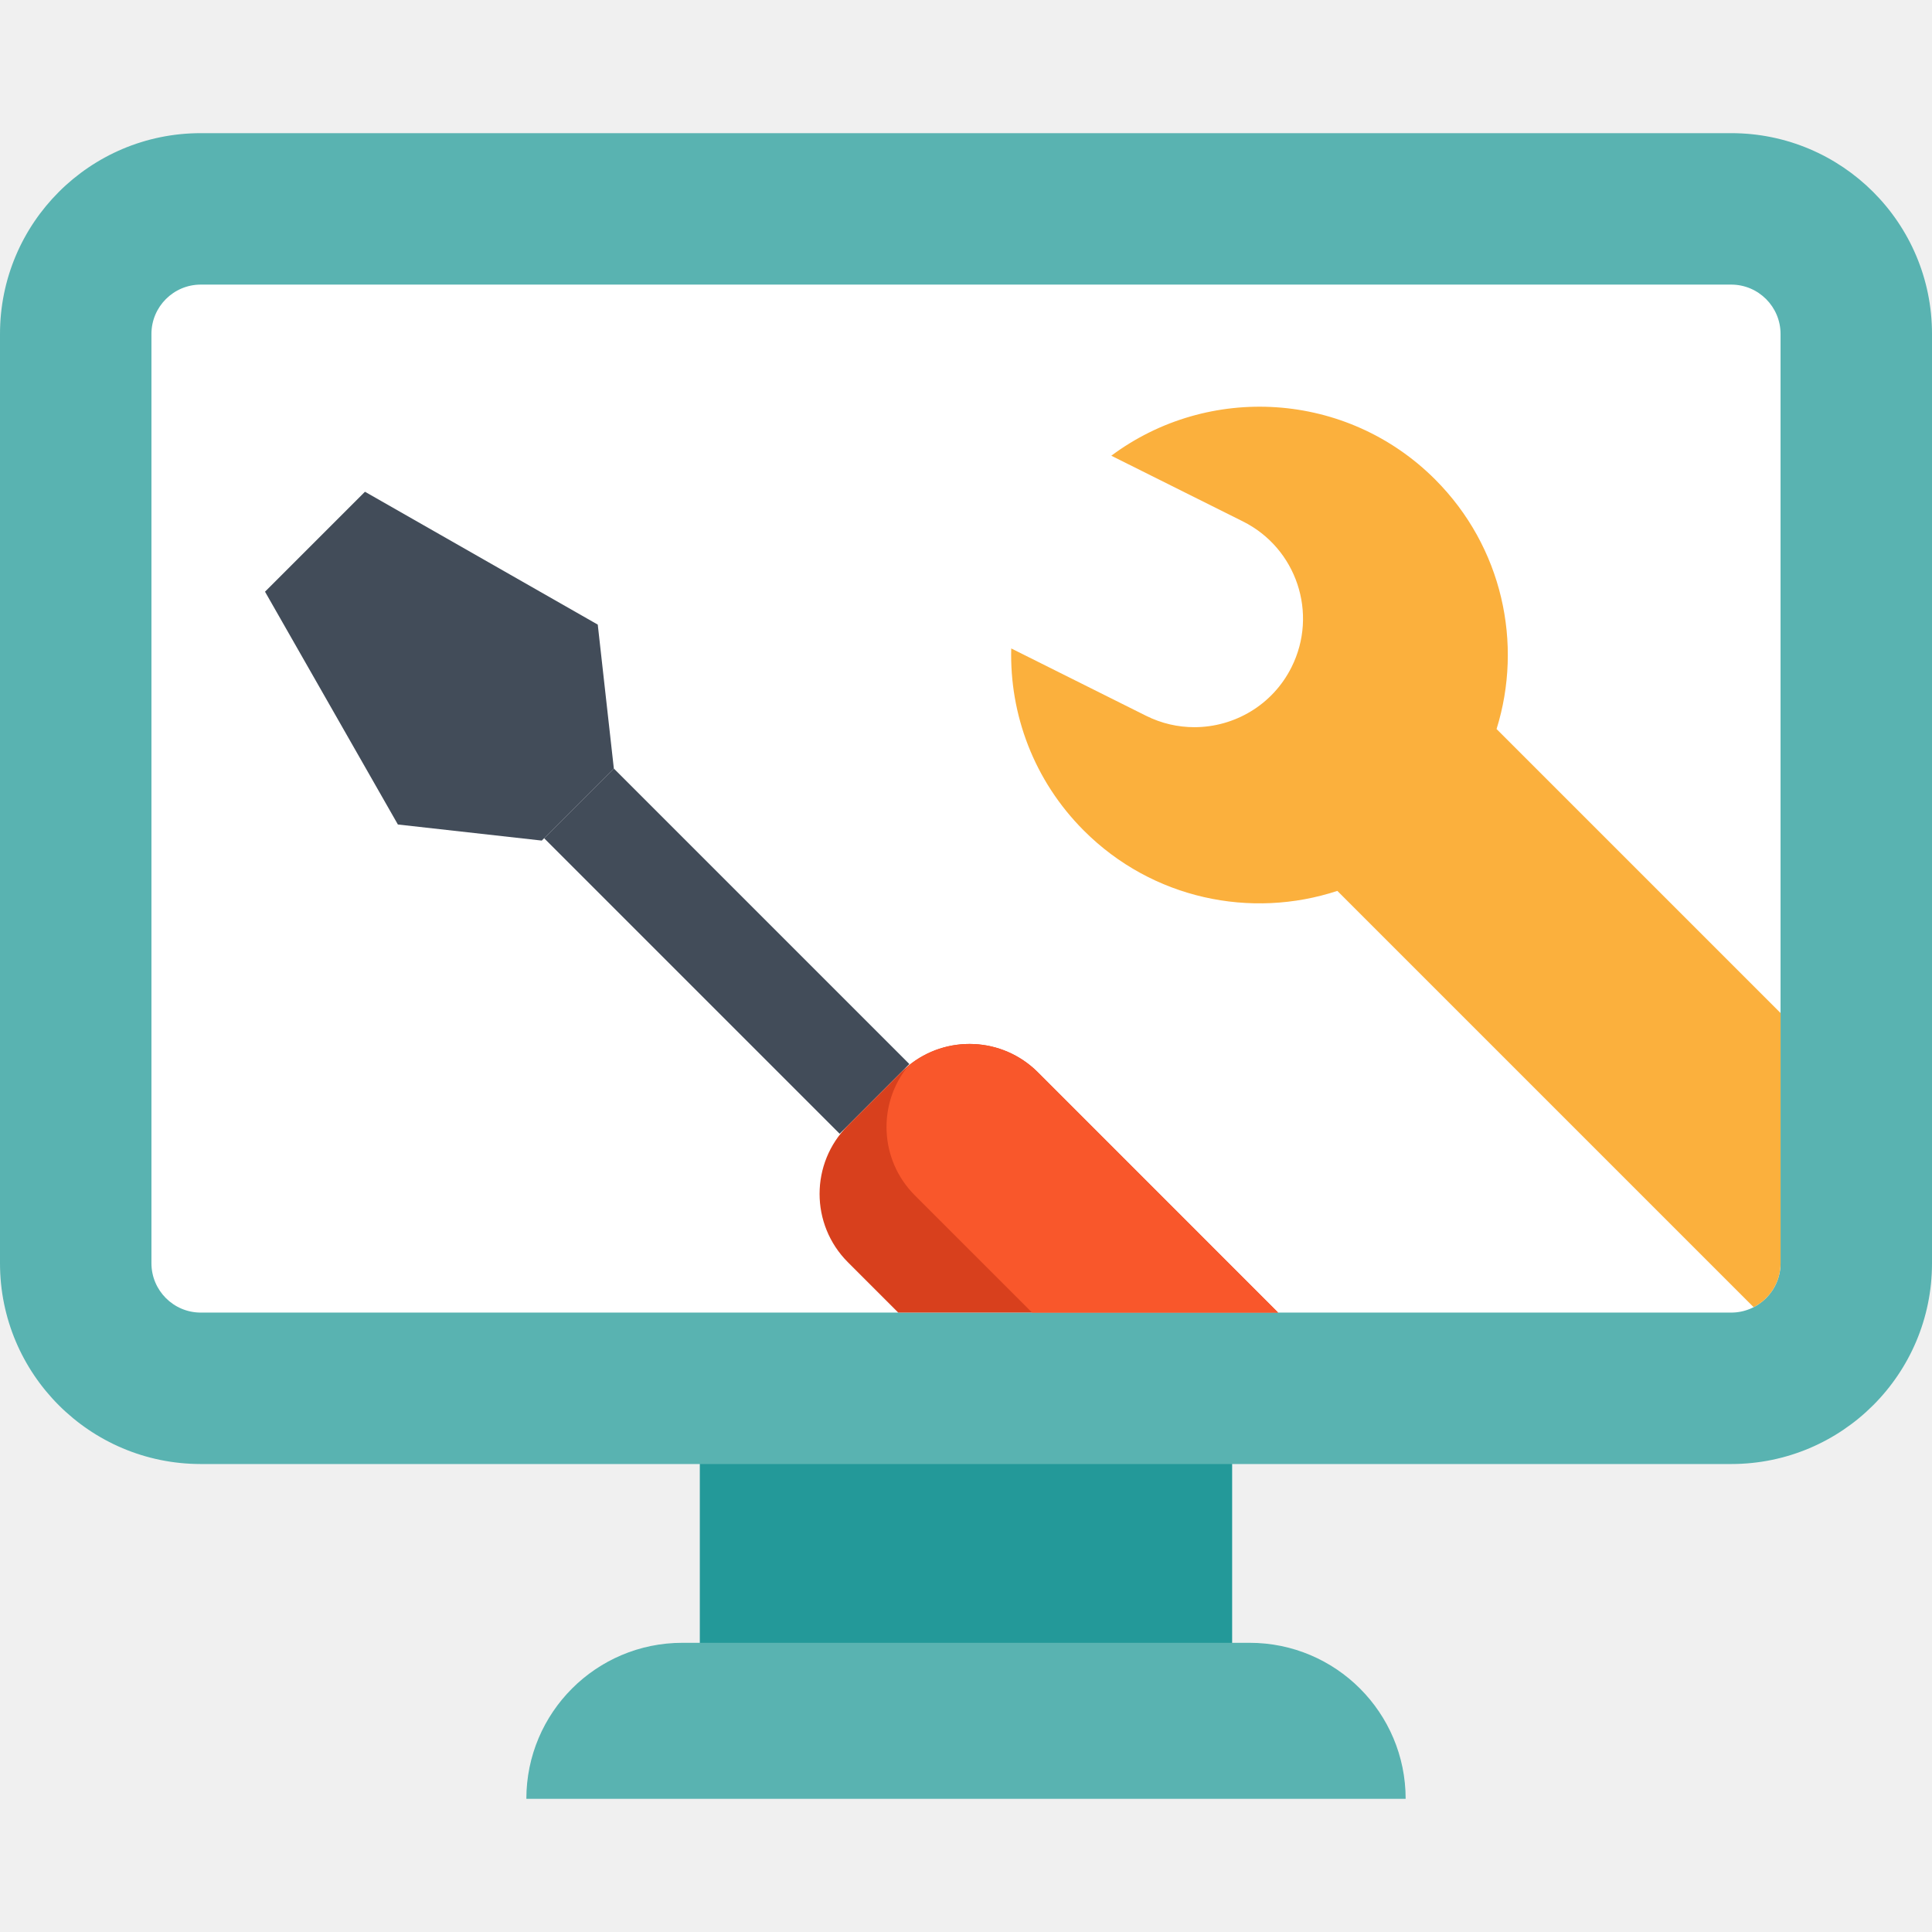
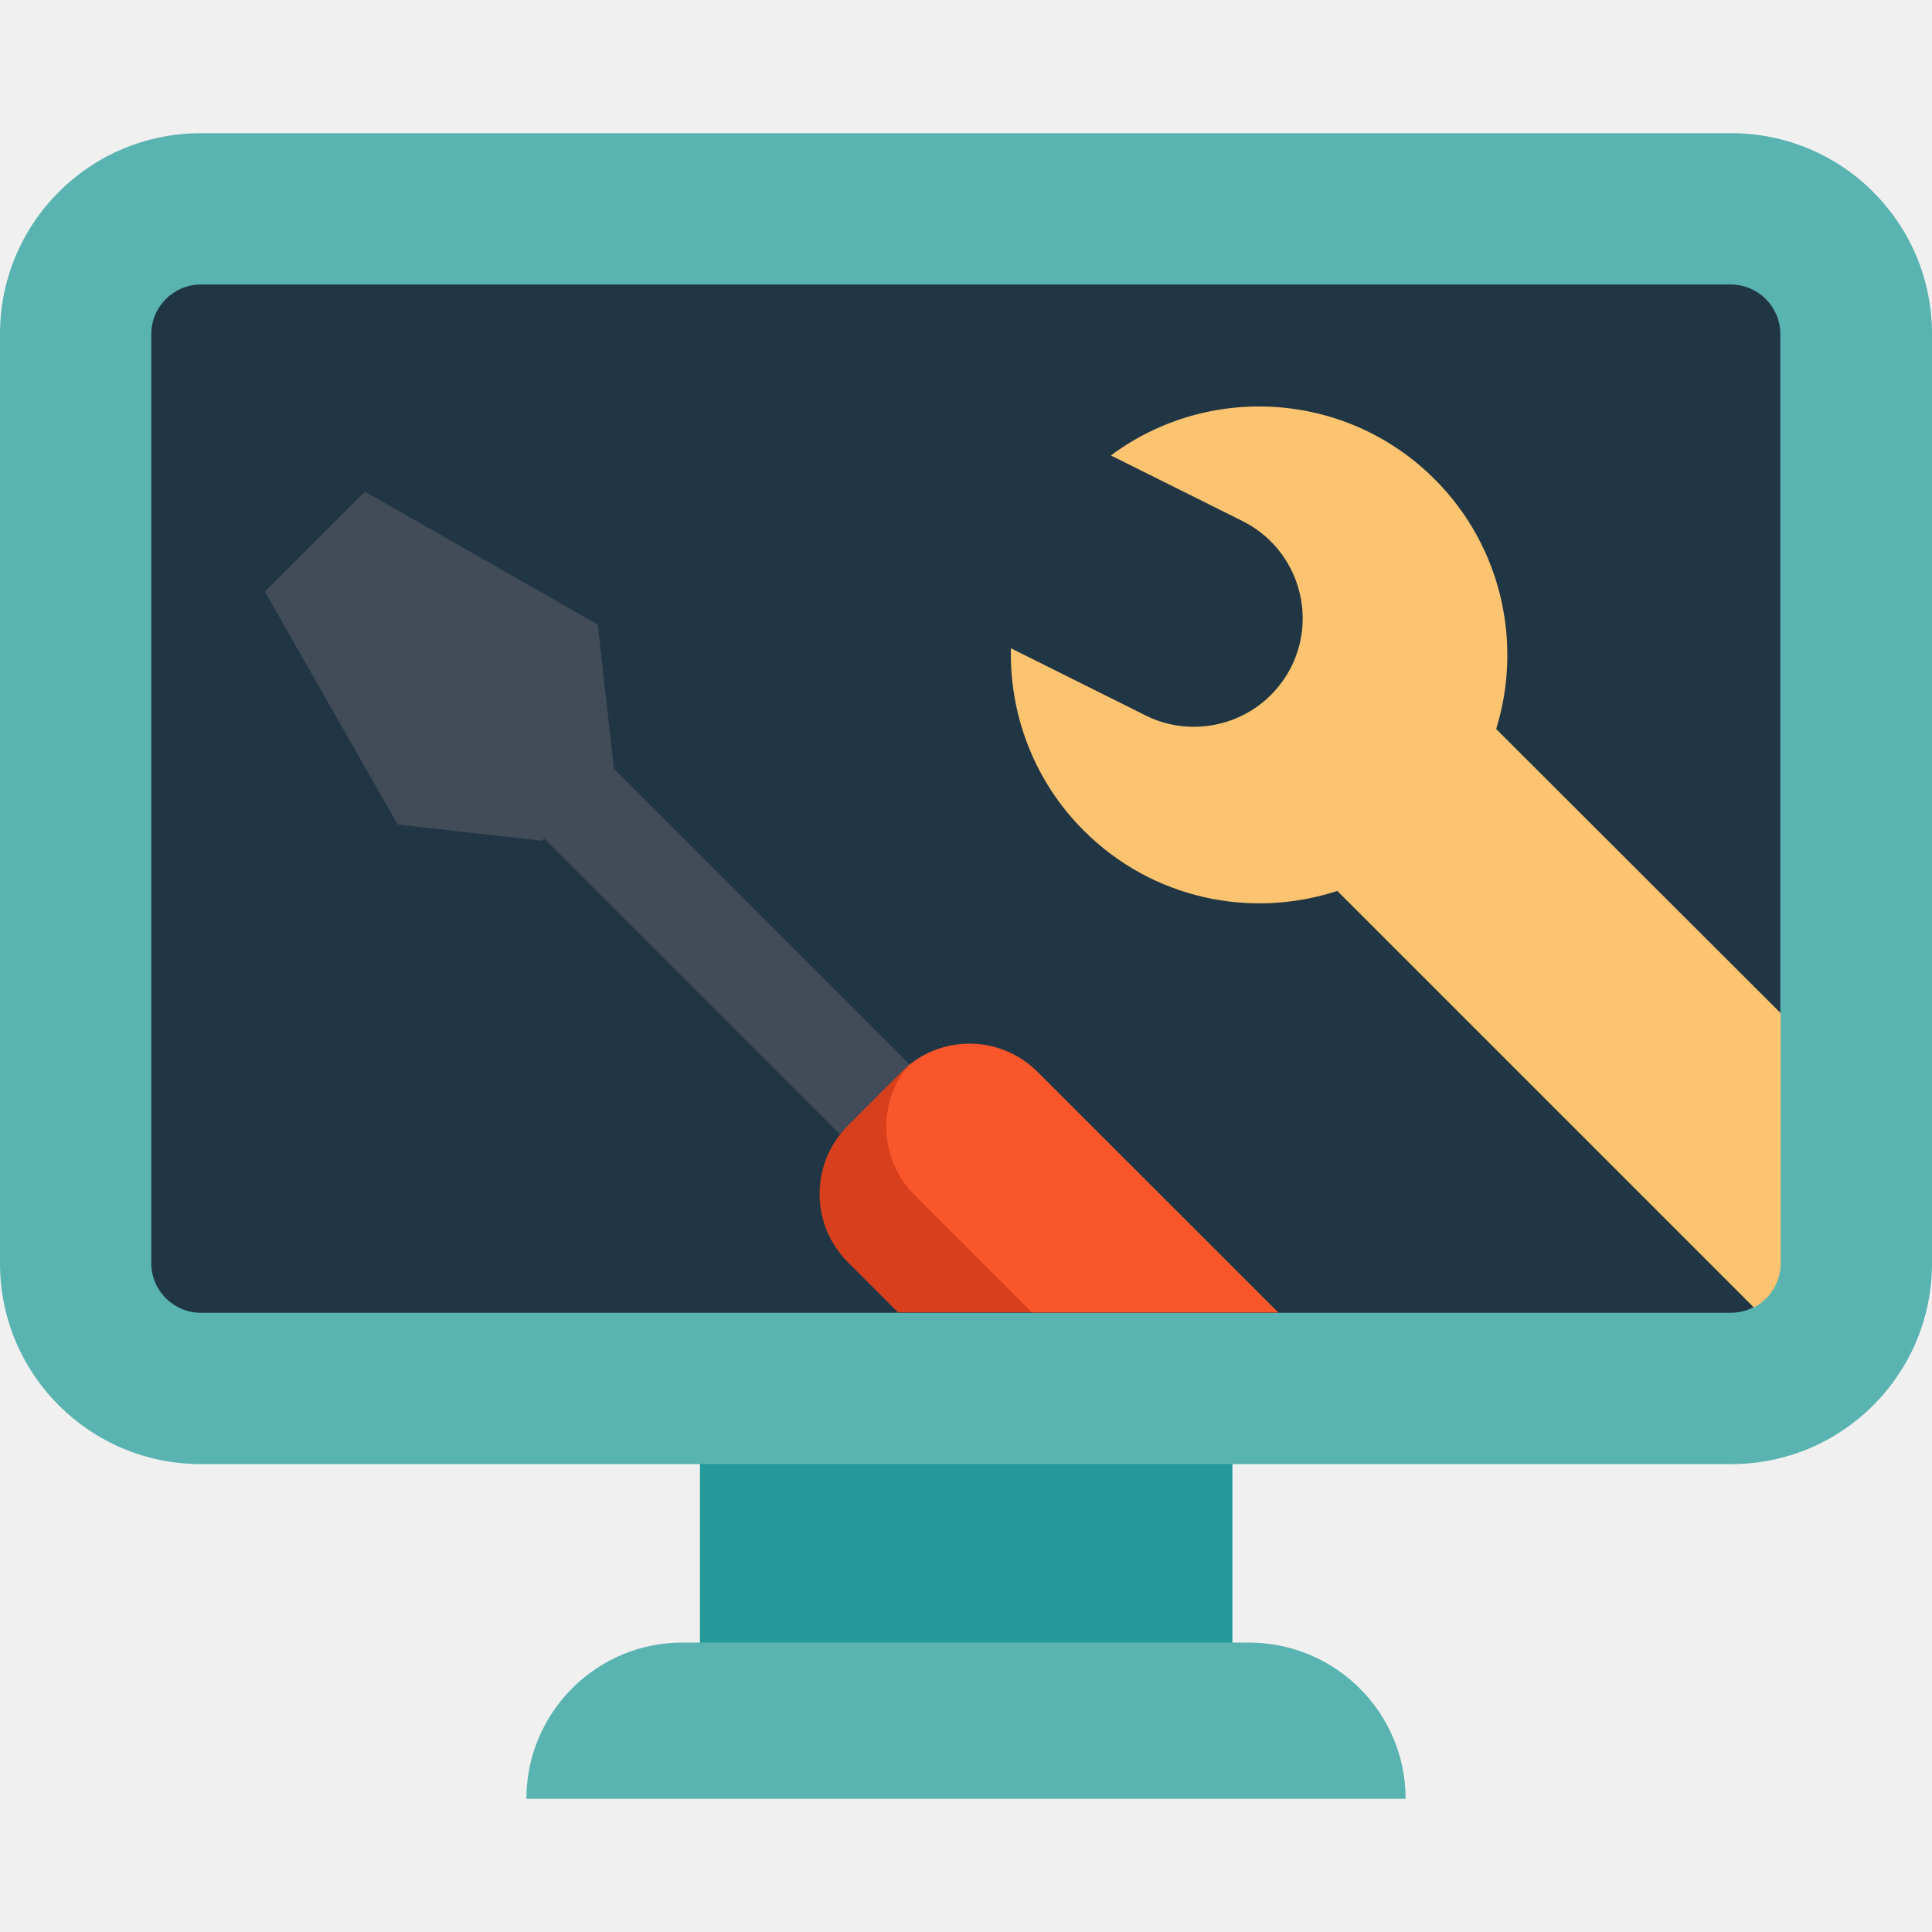
- <svg xmlns="http://www.w3.org/2000/svg" version="1.1" id="Capa_1" x="0px" y="0px" viewBox="0 0 512 512" style="enable-background:new 0 0 512 512;" xml:space="preserve" width="512px" height="512px" class="">
+ <svg xmlns="http://www.w3.org/2000/svg" version="1.1" id="Capa_1" x="0px" y="0px" viewBox="0 0 512 512" style="enable-background:new 0 0 512 512;" xml:space="preserve">
+   <style type="text/css">
+ 	.st0{fill:#239999;}
+ 	.st1{fill:#59B3B1;}
+ 	.st2{fill:#213644;}
+ 	.st3{fill:#FCC470;}
+ 	.st4{fill:#424C59;}
+ 	.st5{fill:#D8401D;}
+ 	.st6{fill:#F9572B;}
+ </style>
  <g>
-     <rect x="185.459" y="371.367" style="fill:#239999;" width="141.072" height="79.872" data-original="#239999" class="" />
-     <path style="fill:#59B3B1" d="M443.126,35.288h15.66c29.391,0,53.215,23.823,53.215,53.203v246.288  c0,29.379-23.823,53.203-53.215,53.203H53.203C23.811,387.981,0,364.158,0,334.779V88.491c0-29.379,23.811-53.203,53.203-53.203  h12.708" data-original="#45B8C4" class="" data-old_color="#45B8C4" />
-     <path style="fill:#FFFFFF;" d="M65.911,75.422H53.203c-7.212,0-13.07,5.869-13.07,13.081v246.265c0,7.212,5.858,13.081,13.07,13.081  h41.65h319.331h44.601c7.212,0,13.081-5.869,13.081-13.081V88.503c0-7.212-5.869-13.081-13.081-13.081h-15.66H65.911z" data-original="#FFFFFF" class="" />
-     <path style="fill:#59B3B1" d="M372.511,476.712H139.489l0,0c0-22.836,18.512-41.35,41.35-41.35h150.324  C353.999,435.362,372.511,453.875,372.511,476.712L372.511,476.712z" data-original="#45B8C4" class="" data-old_color="#45B8C4" />
-     <path style="fill:#FBB03D" d="M471.869,268.465v66.299c0,5.078-2.905,9.477-7.137,11.651l-110.32-110.32  c-22.852,7.523-49.006,2.194-67.166-15.966c-13.302-13.302-19.717-30.866-19.257-48.285l35.694,17.826  c4.127,2.069,8.516,3.041,12.831,3.041c10.564,0,20.731-5.831,25.767-15.924c7.095-14.211,1.327-31.493-12.884-38.599  l-34.889-17.418c25.778-19.205,62.412-17.115,85.807,6.28c17.899,17.91,23.333,43.551,16.29,66.152L471.869,268.465z" data-original="#FCC63D" class="active-path" data-old_color="#FCC63D" />
+     <rect x="185.5" y="371.4" class="st0" width="141.1" height="79.9" />
+     <path class="st1" d="M443.1,35.3h15.7c29.4,0,53.2,23.8,53.2,53.2v246.3c0,29.4-23.8,53.2-53.2,53.2H53.2C23.8,388,0,364.2,0,334.8   V88.5c0-29.4,23.8-53.2,53.2-53.2h12.7" />
+     <path class="st2" d="M65.9,75.4H53.2c-7.2,0-13.1,5.9-13.1,13.1v246.3c0,7.2,5.9,13.1,13.1,13.1h41.6h319.3h44.6   c7.2,0,13.1-5.9,13.1-13.1V88.5c0-7.2-5.9-13.1-13.1-13.1h-15.7H65.9z" />
+     <path class="st1" d="M372.5,476.7h-233l0,0c0-22.8,18.5-41.4,41.3-41.4h150.3C354,435.4,372.5,453.9,372.5,476.7L372.5,476.7z" />
+     <path class="st3" d="M471.9,268.5v66.3c0,5.1-2.9,9.5-7.1,11.7L354.4,236.1c-22.9,7.5-49,2.2-67.2-16   c-13.3-13.3-19.7-30.9-19.3-48.3l35.7,17.8c4.1,2.1,8.5,3,12.8,3c10.6,0,20.7-5.8,25.8-15.9c7.1-14.2,1.3-31.5-12.9-38.6   l-34.9-17.4c25.8-19.2,62.4-17.1,85.8,6.3c17.9,17.9,23.3,43.6,16.3,66.2L471.9,268.5z" />
    <g>
-       <polygon style="fill:#424C59;" points="96.718,130.32 70.232,156.805 105.442,218.501 143.577,222.762 162.674,203.665    158.413,165.529  " data-original="#424C59" />
-       <rect x="179.531" y="196.683" transform="matrix(-0.7071 0.7071 -0.7071 -0.7071 507.009 294.1144)" style="fill:#424C59;" width="26.121" height="110.758" data-original="#424C59" />
+       <polygon class="st4" points="96.7,130.3 70.2,156.8 105.4,218.5 143.6,222.8 162.7,203.7 158.4,165.5   " />
+       <rect x="179.5" y="196.7" transform="matrix(0.7071 -0.7071 0.7071 0.7071 -121.8257 210.0124)" class="st4" width="26.1" height="110.8" />
    </g>
-     <path style="fill:#D8401D;" d="M338.707,347.845H238.041l-13.343-13.343c-10-10-10-26.227,0-36.227l14.117-14.117  c0.616-0.606,1.243-1.181,1.902-1.714c10.062-8.255,24.931-7.67,34.325,1.724L338.707,347.845z" data-original="#D8401D" />
-     <path style="fill:#F9572B" d="M338.707,347.845h-65.202L242.43,316.77c-9.383-9.383-9.958-24.263-1.714-34.325  c10.062-8.255,24.931-7.67,34.325,1.724L338.707,347.845z" data-original="#F9572B" class="" />
+     <path class="st5" d="M338.7,347.8H238l-13.3-13.3c-10-10-10-26.2,0-36.2l14.1-14.1c0.6-0.6,1.2-1.2,1.9-1.7   c10.1-8.3,24.9-7.7,34.3,1.7L338.7,347.8z" />
+     <path class="st6" d="M338.7,347.8h-65.2l-31.1-31.1c-9.4-9.4-10-24.3-1.7-34.3c10.1-8.3,24.9-7.7,34.3,1.7L338.7,347.8z" />
  </g>
</svg>
